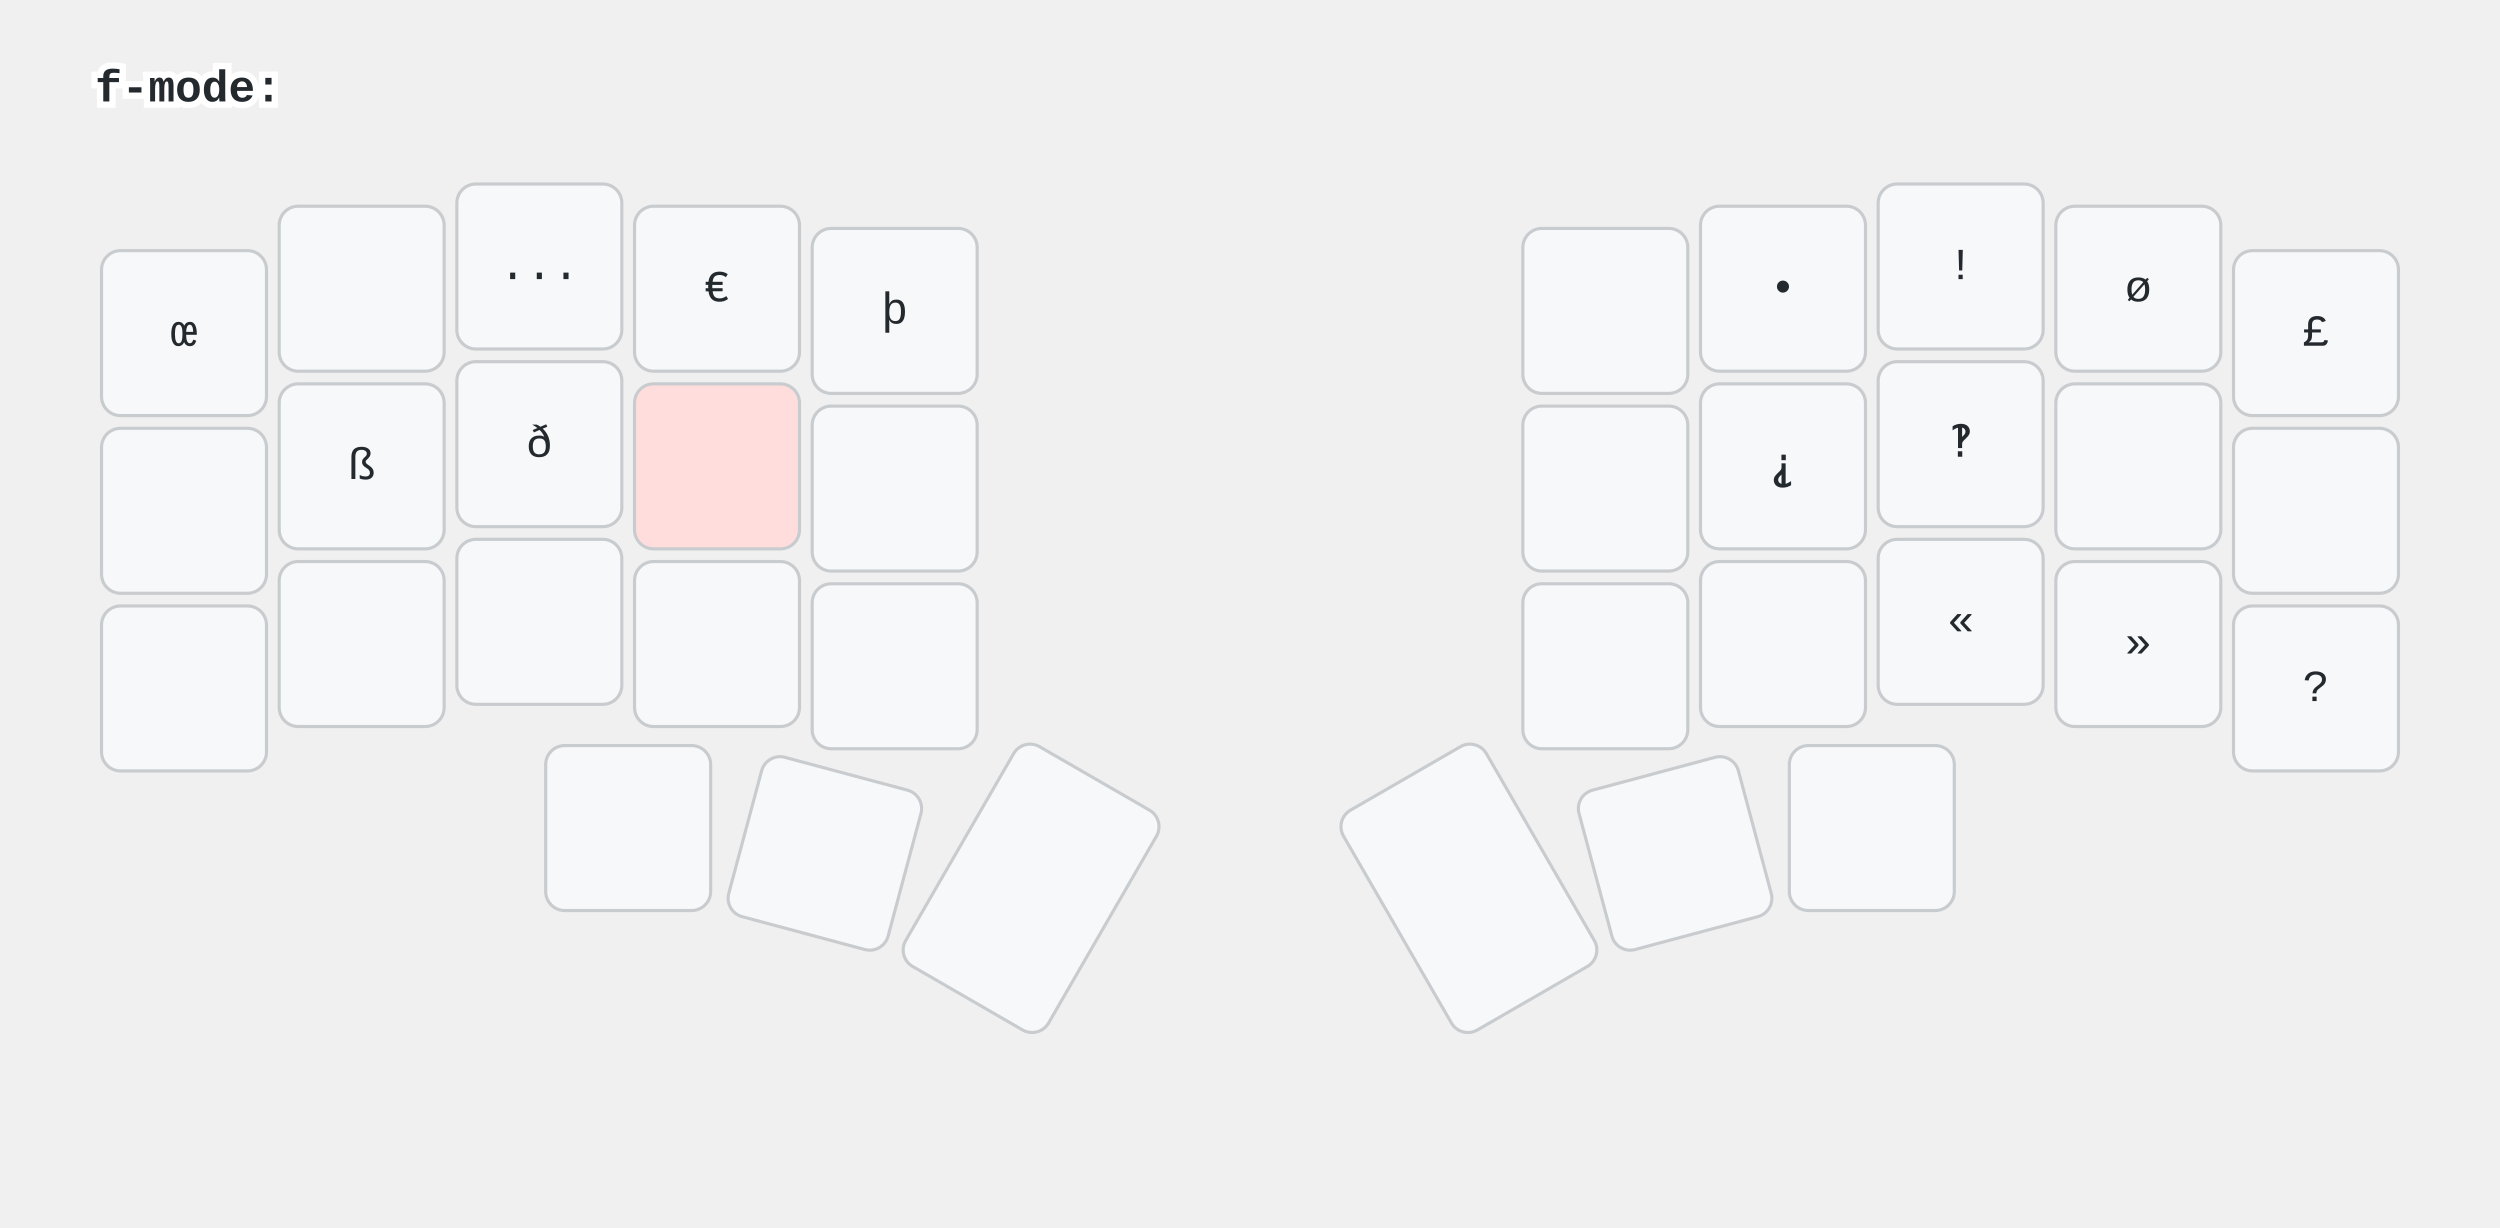
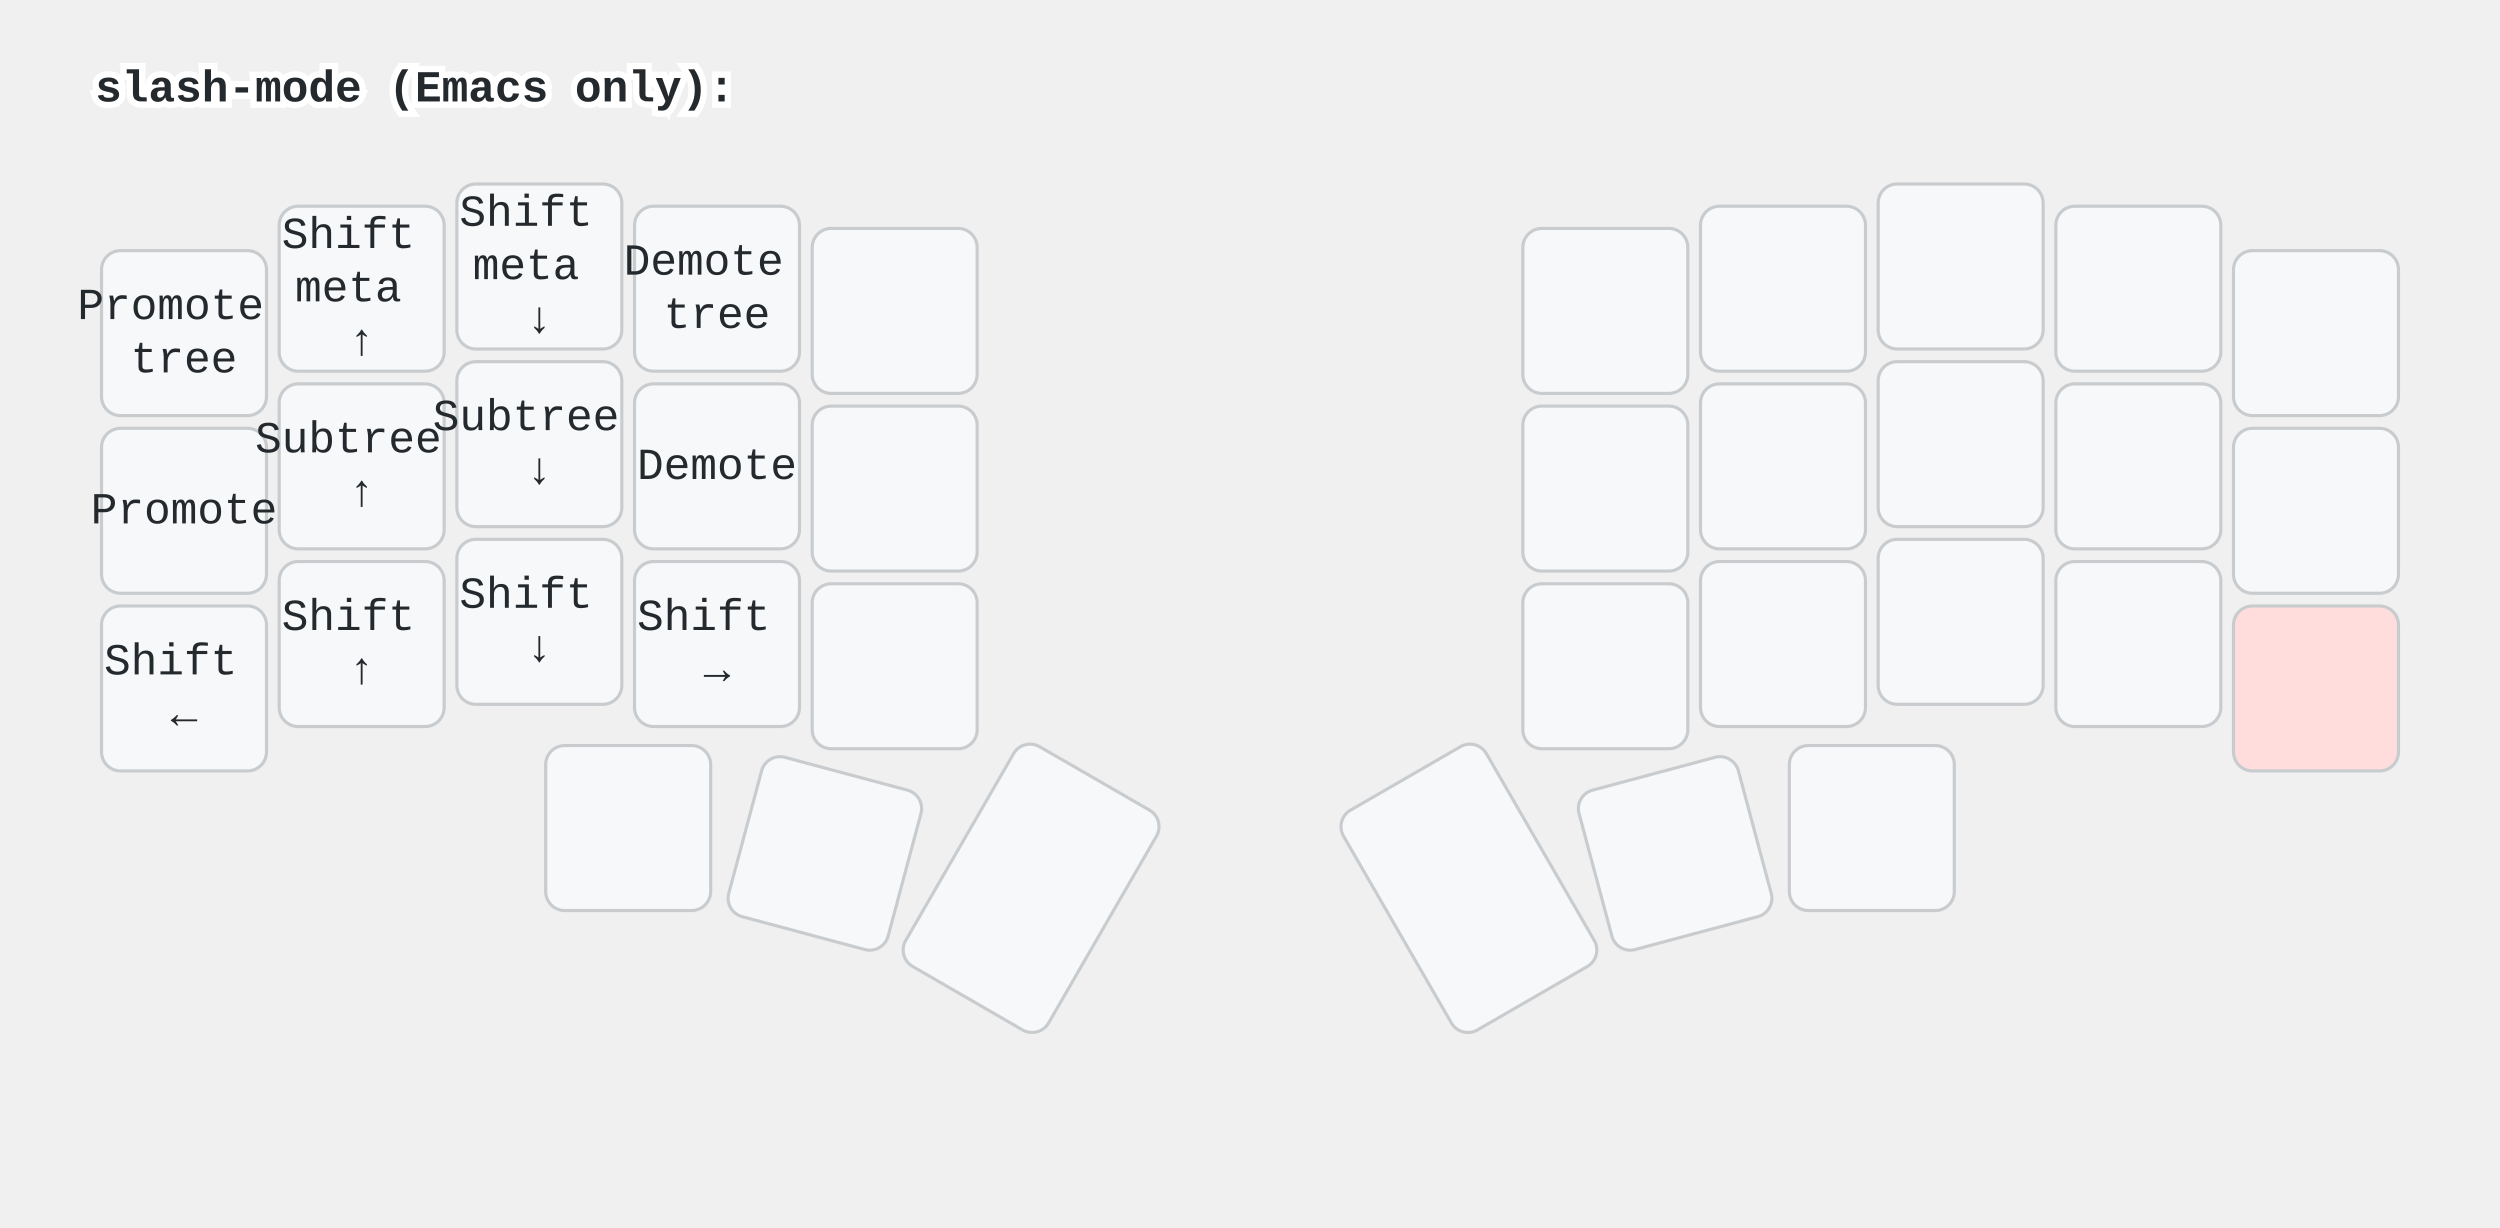
<svg xmlns="http://www.w3.org/2000/svg" width="788" height="387" viewBox="0 0 788 387" class="keymap">
  <style>/* inherit to force styles through use tags */
svg path {
    fill: inherit;
}

/* font and background color specifications */
svg.keymap {
    font-family: SFMono-Regular,Consolas,Liberation Mono,Menlo,monospace;
    font-size: 14px;
    font-kerning: normal;
    text-rendering: optimizeLegibility;
    fill: #24292e;
}

/* default key styling */
rect.key {
    fill: #f6f8fa;
}

rect.key, rect.combo {
    stroke: #c9cccf;
    stroke-width: 1;
}

/* default key side styling, only used is draw_key_sides is set */
rect.side {
    filter: brightness(90%);
}

/* color accent for combo boxes */
rect.combo, rect.combo-separate {
    fill: #cdf;
}

/* color accent for held keys */
rect.held, rect.combo.held {
    fill: #fdd;
}

/* color accent for ghost (optional) keys */
rect.ghost, rect.combo.ghost {
    stroke-dasharray: 4, 4;
    stroke-width: 2;
}

text {
    text-anchor: middle;
    dominant-baseline: middle;
}

/* styling for layer labels */
text.label {
    font-weight: bold;
    text-anchor: start;
    stroke: white;
    stroke-width: 4;
    paint-order: stroke;
}

/* styling for optional footer */
text.footer {
    text-anchor: end;
    dominant-baseline: auto;
    stroke: white;
    stroke-width: 4;
    paint-order: stroke;
}

/* styling for combo tap, and key non-tap label text */
text.combo, text.hold, text.shifted, text.left, text.right {
    font-size: 11px;
}

text.hold {
    text-anchor: middle;
    dominant-baseline: auto;
}

text.shifted {
    text-anchor: middle;
    dominant-baseline: hanging;
}

text.left {
    text-anchor: start;
}

text.right {
    text-anchor: end;
}

text.layer-activator {
    text-decoration: underline;
}

/* styling for hold/shifted label text in combo box */
text.combo.hold, text.combo.shifted, text.combo.left, text.combo.right {
    font-size: 8px;
}

/* lighter symbol for transparent keys */
text.trans {
    fill: #7b7e81;
}

/* styling for combo dendrons */
path.combo {
    stroke-width: 1;
    stroke: gray;
    fill: none;
}

/* Start Tabler Icons Cleanup */
/* cannot use height/width with glyphs */
.icon-tabler &gt; path {
    fill: inherit;
    stroke: inherit;
    stroke-width: 2;
}
/* hide tabler's default box */
.icon-tabler &gt; path[stroke="none"][fill="none"] {
    visibility: hidden;
}
/* End Tabler Icons Cleanup */
</style>
-   <g transform="translate(30, 0)" class="layer-f-mode">
-     <text x="0" y="28" class="label" id="f-mode">f-mode:</text>
+   <g transform="translate(30, 0)" class="layer-slash-mode (Emacs only)">
+     <text x="0" y="28" class="label" id="slash-mode-Emacs-only">slash-mode (Emacs only):</text>
    <g transform="translate(0, 56)">
      <g transform="translate(28, 49)" class="key keypos-0">
        <rect rx="6" ry="6" x="-26" y="-26" width="52" height="52" class="key" />
-         <text x="0" y="0" class="key tap">œ</text>
+         <text x="0" y="0" class="key tap">
+           <tspan x="0" dy="-0.6em">Promote</tspan>
+           <tspan x="0" dy="1.2em">tree</tspan>
+         </text>
      </g>
      <g transform="translate(84, 35)" class="key keypos-1">
        <rect rx="6" ry="6" x="-26" y="-26" width="52" height="52" class="key" />
+         <text x="0" y="0" class="key tap">
+           <tspan x="0" dy="-1.2em">Shift</tspan>
+           <tspan x="0" dy="1.2em">meta</tspan>
+           <tspan x="0" dy="1.2em">↑</tspan>
+         </text>
      </g>
      <g transform="translate(140, 28)" class="key keypos-2">
        <rect rx="6" ry="6" x="-26" y="-26" width="52" height="52" class="key" />
-         <text x="0" y="0" class="key tap">...</text>
+         <text x="0" y="0" class="key tap">
+           <tspan x="0" dy="-1.2em">Shift</tspan>
+           <tspan x="0" dy="1.2em">meta</tspan>
+           <tspan x="0" dy="1.2em">↓</tspan>
+         </text>
      </g>
      <g transform="translate(196, 35)" class="key keypos-3">
        <rect rx="6" ry="6" x="-26" y="-26" width="52" height="52" class="key" />
-         <text x="0" y="0" class="key tap">€</text>
+         <text x="0" y="0" class="key tap">
+           <tspan x="0" dy="-0.6em">Demote</tspan>
+           <tspan x="0" dy="1.2em">tree</tspan>
+         </text>
      </g>
      <g transform="translate(252, 42)" class="key keypos-4">
        <rect rx="6" ry="6" x="-26" y="-26" width="52" height="52" class="key" />
-         <text x="0" y="0" class="key tap">þ</text>
      </g>
      <g transform="translate(476, 42)" class="key keypos-5">
        <rect rx="6" ry="6" x="-26" y="-26" width="52" height="52" class="key" />
      </g>
      <g transform="translate(532, 35)" class="key keypos-6">
        <rect rx="6" ry="6" x="-26" y="-26" width="52" height="52" class="key" />
-         <text x="0" y="0" class="key tap">•</text>
      </g>
      <g transform="translate(588, 28)" class="key keypos-7">
        <rect rx="6" ry="6" x="-26" y="-26" width="52" height="52" class="key" />
-         <text x="0" y="0" class="key tap">!</text>
      </g>
      <g transform="translate(644, 35)" class="key keypos-8">
        <rect rx="6" ry="6" x="-26" y="-26" width="52" height="52" class="key" />
-         <text x="0" y="0" class="key tap">ø</text>
      </g>
      <g transform="translate(700, 49)" class="key keypos-9">
        <rect rx="6" ry="6" x="-26" y="-26" width="52" height="52" class="key" />
-         <text x="0" y="0" class="key tap">£</text>
      </g>
      <g transform="translate(28, 105)" class="key keypos-10">
        <rect rx="6" ry="6" x="-26" y="-26" width="52" height="52" class="key" />
+         <text x="0" y="0" class="key tap">Promote</text>
      </g>
      <g transform="translate(84, 91)" class="key keypos-11">
        <rect rx="6" ry="6" x="-26" y="-26" width="52" height="52" class="key" />
-         <text x="0" y="0" class="key tap">ß</text>
+         <text x="0" y="0" class="key tap">
+           <tspan x="0" dy="-0.6em">Subtree</tspan>
+           <tspan x="0" dy="1.2em">↑</tspan>
+         </text>
      </g>
      <g transform="translate(140, 84)" class="key keypos-12">
        <rect rx="6" ry="6" x="-26" y="-26" width="52" height="52" class="key" />
-         <text x="0" y="0" class="key tap">ð</text>
-       </g>
-       <g transform="translate(196, 91)" class="key held keypos-13">
+         <text x="0" y="0" class="key tap">
+           <tspan x="0" dy="-0.6em">Subtree</tspan>
+           <tspan x="0" dy="1.2em">↓</tspan>
+         </text>
+       </g>
+       <g transform="translate(196, 91)" class="key keypos-13">
+         <rect rx="6" ry="6" x="-26" y="-26" width="52" height="52" class="key" />
+         <text x="0" y="0" class="key tap">Demote</text>
+       </g>
+       <g transform="translate(252, 98)" class="key keypos-14">
+         <rect rx="6" ry="6" x="-26" y="-26" width="52" height="52" class="key" />
+       </g>
+       <g transform="translate(476, 98)" class="key keypos-15">
+         <rect rx="6" ry="6" x="-26" y="-26" width="52" height="52" class="key" />
+       </g>
+       <g transform="translate(532, 91)" class="key keypos-16">
+         <rect rx="6" ry="6" x="-26" y="-26" width="52" height="52" class="key" />
+       </g>
+       <g transform="translate(588, 84)" class="key keypos-17">
+         <rect rx="6" ry="6" x="-26" y="-26" width="52" height="52" class="key" />
+       </g>
+       <g transform="translate(644, 91)" class="key keypos-18">
+         <rect rx="6" ry="6" x="-26" y="-26" width="52" height="52" class="key" />
+       </g>
+       <g transform="translate(700, 105)" class="key keypos-19">
+         <rect rx="6" ry="6" x="-26" y="-26" width="52" height="52" class="key" />
+       </g>
+       <g transform="translate(28, 161)" class="key keypos-20">
+         <rect rx="6" ry="6" x="-26" y="-26" width="52" height="52" class="key" />
+         <text x="0" y="0" class="key tap">
+           <tspan x="0" dy="-0.6em">Shift</tspan>
+           <tspan x="0" dy="1.2em">←</tspan>
+         </text>
+       </g>
+       <g transform="translate(84, 147)" class="key keypos-21">
+         <rect rx="6" ry="6" x="-26" y="-26" width="52" height="52" class="key" />
+         <text x="0" y="0" class="key tap">
+           <tspan x="0" dy="-0.6em">Shift</tspan>
+           <tspan x="0" dy="1.2em">↑</tspan>
+         </text>
+       </g>
+       <g transform="translate(140, 140)" class="key keypos-22">
+         <rect rx="6" ry="6" x="-26" y="-26" width="52" height="52" class="key" />
+         <text x="0" y="0" class="key tap">
+           <tspan x="0" dy="-0.6em">Shift</tspan>
+           <tspan x="0" dy="1.2em">↓</tspan>
+         </text>
+       </g>
+       <g transform="translate(196, 147)" class="key keypos-23">
+         <rect rx="6" ry="6" x="-26" y="-26" width="52" height="52" class="key" />
+         <text x="0" y="0" class="key tap">
+           <tspan x="0" dy="-0.6em">Shift</tspan>
+           <tspan x="0" dy="1.2em">→</tspan>
+         </text>
+       </g>
+       <g transform="translate(252, 154)" class="key keypos-24">
+         <rect rx="6" ry="6" x="-26" y="-26" width="52" height="52" class="key" />
+       </g>
+       <g transform="translate(476, 154)" class="key keypos-25">
+         <rect rx="6" ry="6" x="-26" y="-26" width="52" height="52" class="key" />
+       </g>
+       <g transform="translate(532, 147)" class="key keypos-26">
+         <rect rx="6" ry="6" x="-26" y="-26" width="52" height="52" class="key" />
+       </g>
+       <g transform="translate(588, 140)" class="key keypos-27">
+         <rect rx="6" ry="6" x="-26" y="-26" width="52" height="52" class="key" />
+       </g>
+       <g transform="translate(644, 147)" class="key keypos-28">
+         <rect rx="6" ry="6" x="-26" y="-26" width="52" height="52" class="key" />
+       </g>
+       <g transform="translate(700, 161)" class="key held keypos-29">
        <rect rx="6" ry="6" x="-26" y="-26" width="52" height="52" class="key held" />
-       </g>
-       <g transform="translate(252, 98)" class="key keypos-14">
-         <rect rx="6" ry="6" x="-26" y="-26" width="52" height="52" class="key" />
-       </g>
-       <g transform="translate(476, 98)" class="key keypos-15">
-         <rect rx="6" ry="6" x="-26" y="-26" width="52" height="52" class="key" />
-       </g>
-       <g transform="translate(532, 91)" class="key keypos-16">
-         <rect rx="6" ry="6" x="-26" y="-26" width="52" height="52" class="key" />
-         <text x="0" y="0" class="key tap">⸘</text>
-       </g>
-       <g transform="translate(588, 84)" class="key keypos-17">
-         <rect rx="6" ry="6" x="-26" y="-26" width="52" height="52" class="key" />
-         <text x="0" y="0" class="key tap">‽</text>
-       </g>
-       <g transform="translate(644, 91)" class="key keypos-18">
-         <rect rx="6" ry="6" x="-26" y="-26" width="52" height="52" class="key" />
-       </g>
-       <g transform="translate(700, 105)" class="key keypos-19">
-         <rect rx="6" ry="6" x="-26" y="-26" width="52" height="52" class="key" />
-       </g>
-       <g transform="translate(28, 161)" class="key keypos-20">
-         <rect rx="6" ry="6" x="-26" y="-26" width="52" height="52" class="key" />
-       </g>
-       <g transform="translate(84, 147)" class="key keypos-21">
-         <rect rx="6" ry="6" x="-26" y="-26" width="52" height="52" class="key" />
-       </g>
-       <g transform="translate(140, 140)" class="key keypos-22">
-         <rect rx="6" ry="6" x="-26" y="-26" width="52" height="52" class="key" />
-       </g>
-       <g transform="translate(196, 147)" class="key keypos-23">
-         <rect rx="6" ry="6" x="-26" y="-26" width="52" height="52" class="key" />
-       </g>
-       <g transform="translate(252, 154)" class="key keypos-24">
-         <rect rx="6" ry="6" x="-26" y="-26" width="52" height="52" class="key" />
-       </g>
-       <g transform="translate(476, 154)" class="key keypos-25">
-         <rect rx="6" ry="6" x="-26" y="-26" width="52" height="52" class="key" />
-       </g>
-       <g transform="translate(532, 147)" class="key keypos-26">
-         <rect rx="6" ry="6" x="-26" y="-26" width="52" height="52" class="key" />
-       </g>
-       <g transform="translate(588, 140)" class="key keypos-27">
-         <rect rx="6" ry="6" x="-26" y="-26" width="52" height="52" class="key" />
-         <text x="0" y="0" class="key tap">«</text>
-       </g>
-       <g transform="translate(644, 147)" class="key keypos-28">
-         <rect rx="6" ry="6" x="-26" y="-26" width="52" height="52" class="key" />
-         <text x="0" y="0" class="key tap">»</text>
-       </g>
-       <g transform="translate(700, 161)" class="key keypos-29">
-         <rect rx="6" ry="6" x="-26" y="-26" width="52" height="52" class="key" />
-         <text x="0" y="0" class="key tap">?</text>
      </g>
      <g transform="translate(168, 205)" class="key keypos-30">
        <rect rx="6" ry="6" x="-26" y="-26" width="52" height="52" class="key" />
      </g>
      <g transform="translate(230, 213) rotate(15.0)" class="key keypos-31">
        <rect rx="6" ry="6" x="-26" y="-26" width="52" height="52" class="key" />
      </g>
      <g transform="translate(295, 224) rotate(30.0)" class="key keypos-32">
        <rect rx="6" ry="6" x="-26" y="-40" width="52" height="80" class="key" />
      </g>
      <g transform="translate(433, 224) rotate(-30.0)" class="key keypos-33">
        <rect rx="6" ry="6" x="-26" y="-40" width="52" height="80" class="key" />
      </g>
      <g transform="translate(498, 213) rotate(-15.0)" class="key keypos-34">
        <rect rx="6" ry="6" x="-26" y="-26" width="52" height="52" class="key" />
      </g>
      <g transform="translate(560, 205)" class="key keypos-35">
        <rect rx="6" ry="6" x="-26" y="-26" width="52" height="52" class="key" />
      </g>
    </g>
  </g>
</svg>
